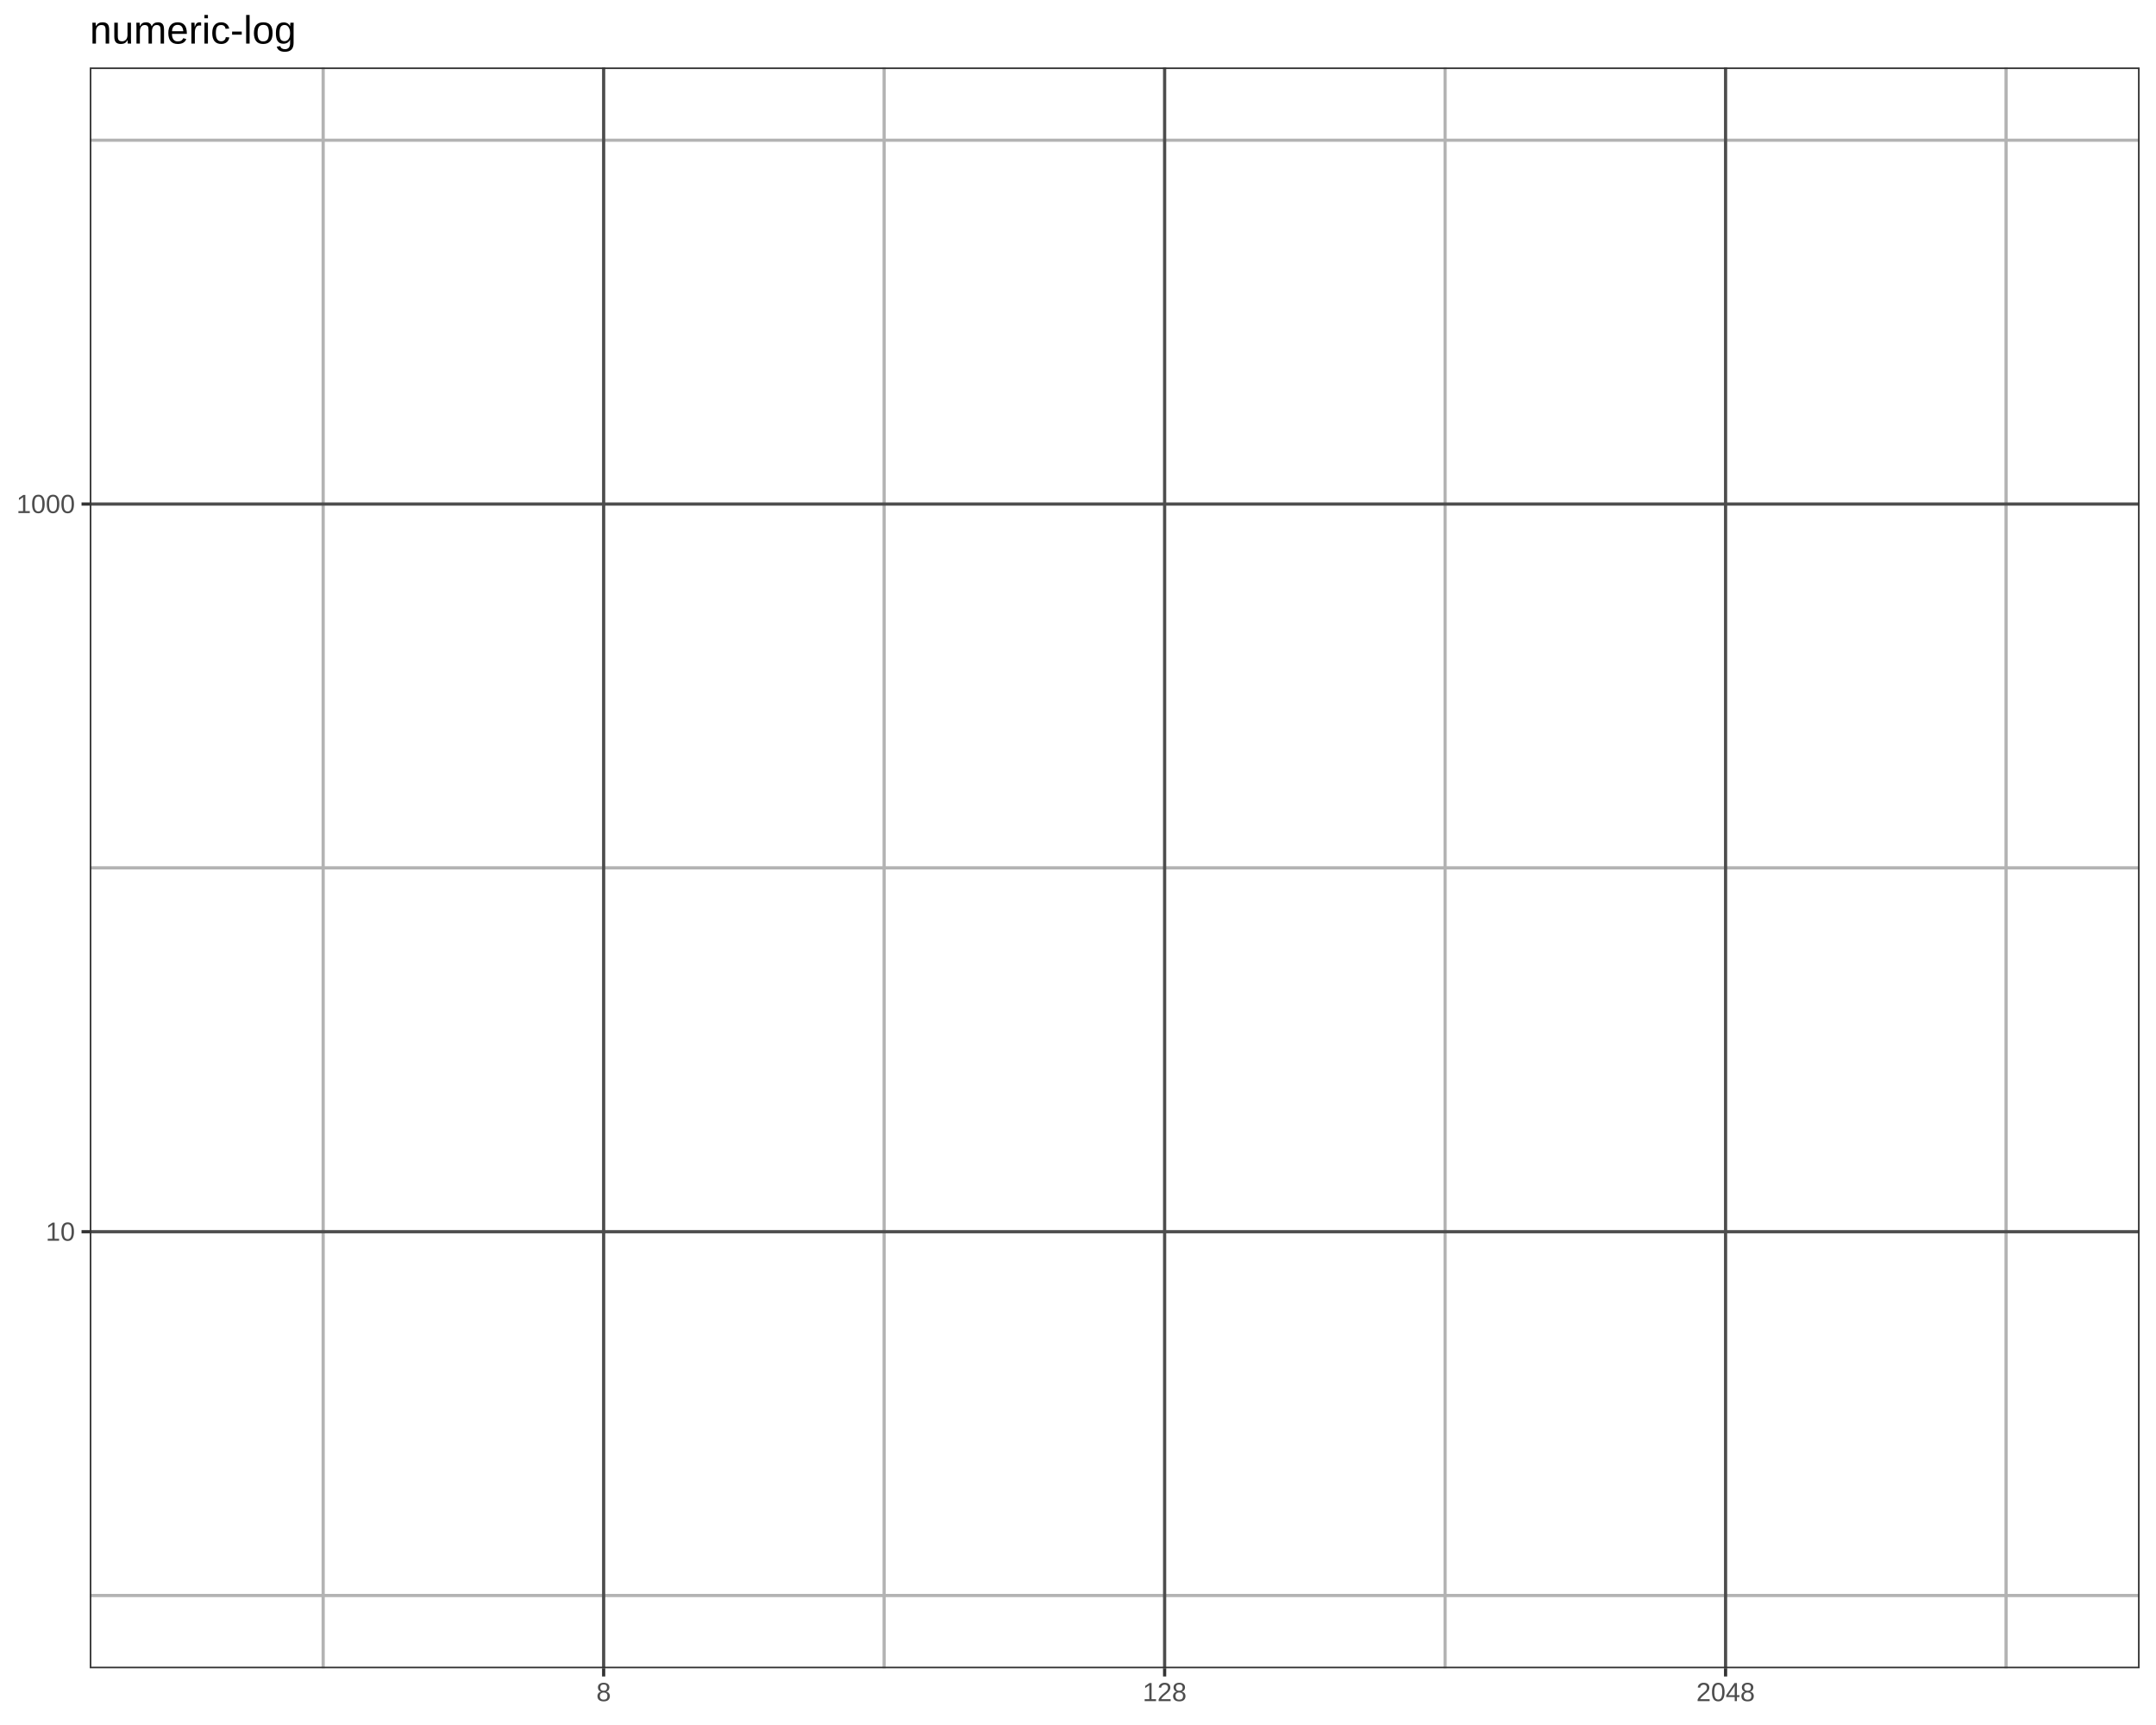
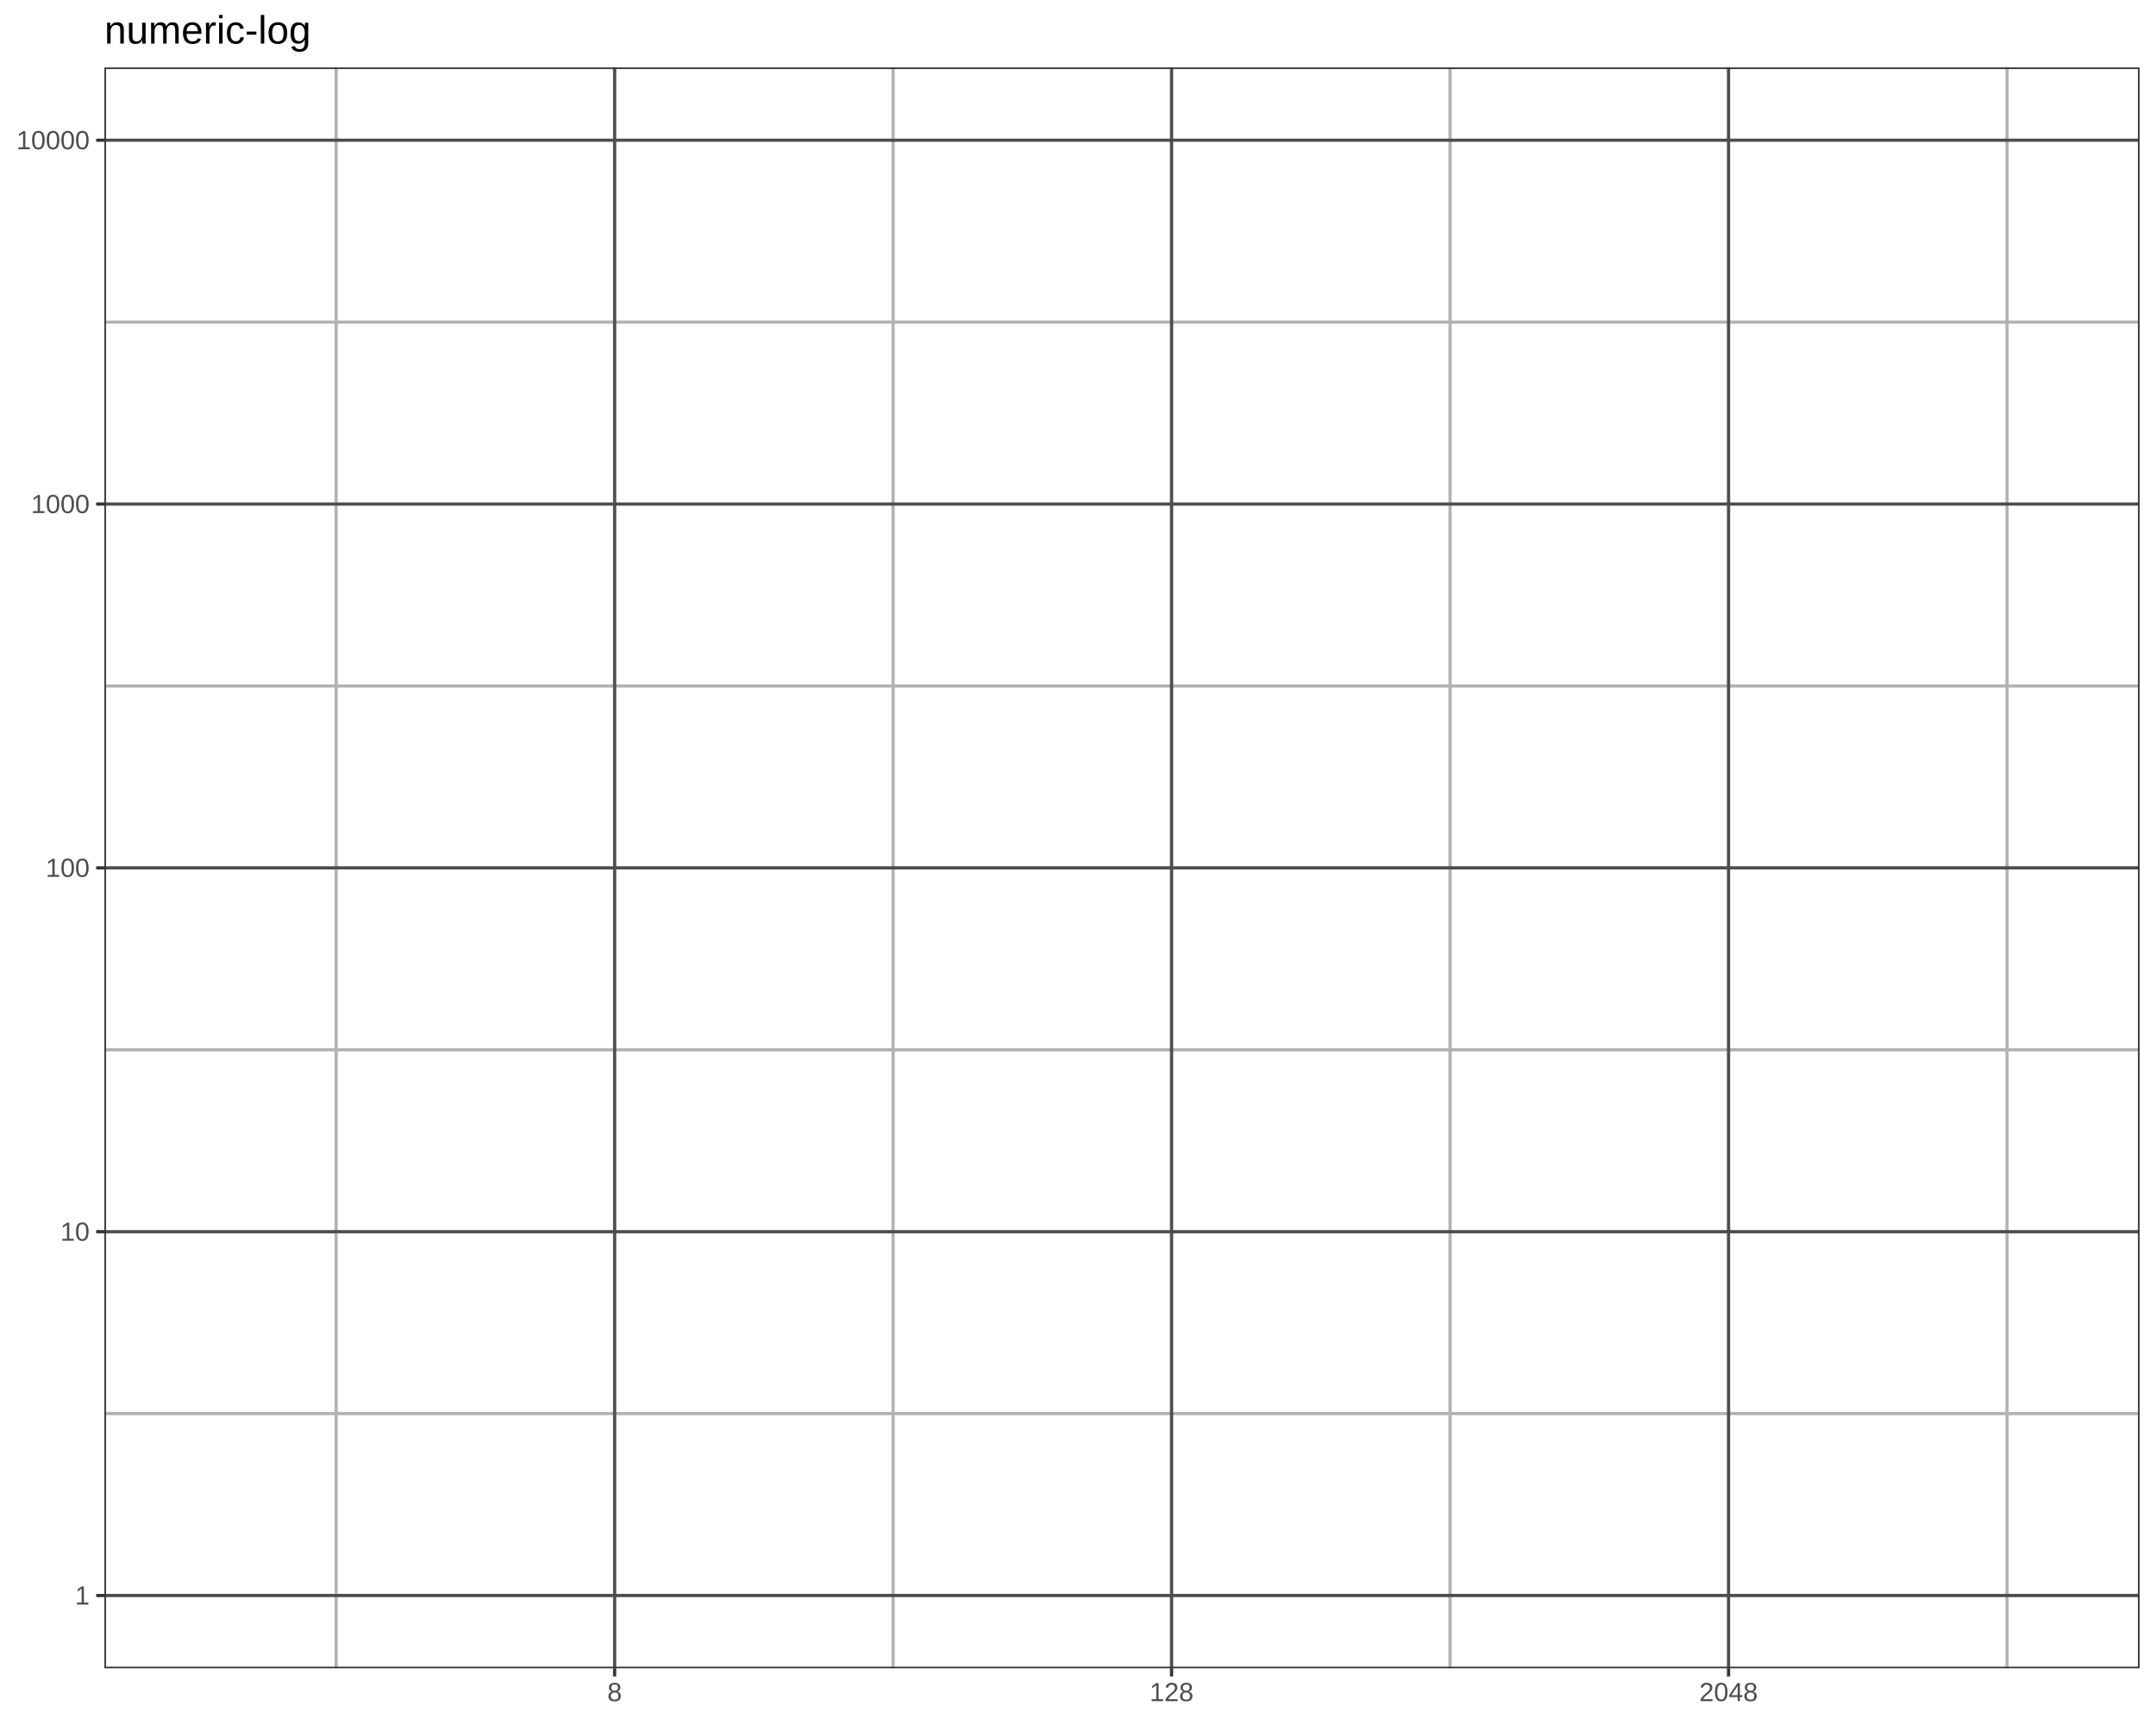
<svg xmlns="http://www.w3.org/2000/svg" viewBox="0 0 720.00 576.00">
  <defs>
    <style type="text/css">
    line, polyline, polygon, path, rect, circle {
      fill: none;
      stroke: #000000;
      stroke-linecap: round;
      stroke-linejoin: round;
      stroke-miterlimit: 10.00;
    }
  </style>
  </defs>
  <rect width="100%" height="100%" style="stroke: none; fill: #FFFFFF;" />
  <rect x="0.00" y="0.00" width="720.00" height="576.00" style="stroke-width: 1.07; stroke: #FFFFFF; fill: #FFFFFF;" />
  <defs>
-     <clipPath id="cpMjkuOTd8NzE0LjUyfDU1Ny4wNnwyMi41Mg==">
-       <rect x="29.97" y="22.52" width="684.55" height="534.54" />
+     <clipPath id="cpMzQuODZ8NzE0LjUyfDU1Ny4wNnwyMi41Mg==">
+       <rect x="34.86" y="22.52" width="679.66" height="534.54" />
    </clipPath>
  </defs>
-   <rect x="29.97" y="22.52" width="684.55" height="534.54" style="stroke-width: 1.07; stroke: none; fill: #FFFFFF;" clip-path="url(#cpMjkuOTd8NzE0LjUyfDU1Ny4wNnwyMi41Mg==)" />
-   <polyline points="29.97,532.76 714.52,532.76 " style="stroke-width: 1.07; stroke: #B3B3B3; stroke-linecap: butt;" clip-path="url(#cpMjkuOTd8NzE0LjUyfDU1Ny4wNnwyMi41Mg==)" />
-   <polyline points="29.97,289.79 714.52,289.79 " style="stroke-width: 1.07; stroke: #B3B3B3; stroke-linecap: butt;" clip-path="url(#cpMjkuOTd8NzE0LjUyfDU1Ny4wNnwyMi41Mg==)" />
-   <polyline points="29.97,46.82 714.52,46.82 " style="stroke-width: 1.07; stroke: #B3B3B3; stroke-linecap: butt;" clip-path="url(#cpMjkuOTd8NzE0LjUyfDU1Ny4wNnwyMi41Mg==)" />
-   <polyline points="107.92,557.06 107.92,22.52 " style="stroke-width: 1.07; stroke: #B3B3B3; stroke-linecap: butt;" clip-path="url(#cpMjkuOTd8NzE0LjUyfDU1Ny4wNnwyMi41Mg==)" />
-   <polyline points="295.26,557.06 295.26,22.52 " style="stroke-width: 1.07; stroke: #B3B3B3; stroke-linecap: butt;" clip-path="url(#cpMjkuOTd8NzE0LjUyfDU1Ny4wNnwyMi41Mg==)" />
-   <polyline points="482.59,557.06 482.59,22.52 " style="stroke-width: 1.07; stroke: #B3B3B3; stroke-linecap: butt;" clip-path="url(#cpMjkuOTd8NzE0LjUyfDU1Ny4wNnwyMi41Mg==)" />
-   <polyline points="669.93,557.06 669.93,22.52 " style="stroke-width: 1.07; stroke: #B3B3B3; stroke-linecap: butt;" clip-path="url(#cpMjkuOTd8NzE0LjUyfDU1Ny4wNnwyMi41Mg==)" />
-   <polyline points="29.97,411.28 714.52,411.28 " style="stroke-width: 1.07; stroke: #4D4D4D; stroke-linecap: butt;" clip-path="url(#cpMjkuOTd8NzE0LjUyfDU1Ny4wNnwyMi41Mg==)" />
-   <polyline points="29.97,168.30 714.52,168.30 " style="stroke-width: 1.07; stroke: #4D4D4D; stroke-linecap: butt;" clip-path="url(#cpMjkuOTd8NzE0LjUyfDU1Ny4wNnwyMi41Mg==)" />
-   <polyline points="201.59,557.06 201.59,22.52 " style="stroke-width: 1.07; stroke: #4D4D4D; stroke-linecap: butt;" clip-path="url(#cpMjkuOTd8NzE0LjUyfDU1Ny4wNnwyMi41Mg==)" />
-   <polyline points="388.93,557.06 388.93,22.52 " style="stroke-width: 1.07; stroke: #4D4D4D; stroke-linecap: butt;" clip-path="url(#cpMjkuOTd8NzE0LjUyfDU1Ny4wNnwyMi41Mg==)" />
-   <polyline points="576.26,557.06 576.26,22.52 " style="stroke-width: 1.07; stroke: #4D4D4D; stroke-linecap: butt;" clip-path="url(#cpMjkuOTd8NzE0LjUyfDU1Ny4wNnwyMi41Mg==)" />
-   <rect x="29.97" y="22.52" width="684.55" height="534.54" style="stroke-width: 1.07; stroke: #333333;" clip-path="url(#cpMjkuOTd8NzE0LjUyfDU1Ny4wNnwyMi41Mg==)" />
+   <rect x="34.86" y="22.52" width="679.66" height="534.54" style="stroke-width: 1.07; stroke: none; fill: #FFFFFF;" clip-path="url(#cpMzQuODZ8NzE0LjUyfDU1Ny4wNnwyMi41Mg==)" />
+   <polyline points="34.86,472.02 714.52,472.02 " style="stroke-width: 1.07; stroke: #B3B3B3; stroke-linecap: butt;" clip-path="url(#cpMzQuODZ8NzE0LjUyfDU1Ny4wNnwyMi41Mg==)" />
+   <polyline points="34.86,350.53 714.52,350.53 " style="stroke-width: 1.07; stroke: #B3B3B3; stroke-linecap: butt;" clip-path="url(#cpMzQuODZ8NzE0LjUyfDU1Ny4wNnwyMi41Mg==)" />
+   <polyline points="34.86,229.05 714.52,229.05 " style="stroke-width: 1.07; stroke: #B3B3B3; stroke-linecap: butt;" clip-path="url(#cpMzQuODZ8NzE0LjUyfDU1Ny4wNnwyMi41Mg==)" />
+   <polyline points="34.86,107.56 714.52,107.56 " style="stroke-width: 1.07; stroke: #B3B3B3; stroke-linecap: butt;" clip-path="url(#cpMzQuODZ8NzE0LjUyfDU1Ny4wNnwyMi41Mg==)" />
+   <polyline points="112.26,557.06 112.26,22.52 " style="stroke-width: 1.07; stroke: #B3B3B3; stroke-linecap: butt;" clip-path="url(#cpMzQuODZ8NzE0LjUyfDU1Ny4wNnwyMi41Mg==)" />
+   <polyline points="298.25,557.06 298.25,22.52 " style="stroke-width: 1.07; stroke: #B3B3B3; stroke-linecap: butt;" clip-path="url(#cpMzQuODZ8NzE0LjUyfDU1Ny4wNnwyMi41Mg==)" />
+   <polyline points="484.25,557.06 484.25,22.52 " style="stroke-width: 1.07; stroke: #B3B3B3; stroke-linecap: butt;" clip-path="url(#cpMzQuODZ8NzE0LjUyfDU1Ny4wNnwyMi41Mg==)" />
+   <polyline points="670.25,557.06 670.25,22.52 " style="stroke-width: 1.07; stroke: #B3B3B3; stroke-linecap: butt;" clip-path="url(#cpMzQuODZ8NzE0LjUyfDU1Ny4wNnwyMi41Mg==)" />
+   <polyline points="34.86,532.76 714.52,532.76 " style="stroke-width: 1.07; stroke: #4D4D4D; stroke-linecap: butt;" clip-path="url(#cpMzQuODZ8NzE0LjUyfDU1Ny4wNnwyMi41Mg==)" />
+   <polyline points="34.86,411.28 714.52,411.28 " style="stroke-width: 1.07; stroke: #4D4D4D; stroke-linecap: butt;" clip-path="url(#cpMzQuODZ8NzE0LjUyfDU1Ny4wNnwyMi41Mg==)" />
+   <polyline points="34.86,289.79 714.52,289.79 " style="stroke-width: 1.07; stroke: #4D4D4D; stroke-linecap: butt;" clip-path="url(#cpMzQuODZ8NzE0LjUyfDU1Ny4wNnwyMi41Mg==)" />
+   <polyline points="34.86,168.30 714.52,168.30 " style="stroke-width: 1.07; stroke: #4D4D4D; stroke-linecap: butt;" clip-path="url(#cpMzQuODZ8NzE0LjUyfDU1Ny4wNnwyMi41Mg==)" />
+   <polyline points="34.86,46.82 714.52,46.82 " style="stroke-width: 1.07; stroke: #4D4D4D; stroke-linecap: butt;" clip-path="url(#cpMzQuODZ8NzE0LjUyfDU1Ny4wNnwyMi41Mg==)" />
+   <polyline points="205.26,557.06 205.26,22.52 " style="stroke-width: 1.07; stroke: #4D4D4D; stroke-linecap: butt;" clip-path="url(#cpMzQuODZ8NzE0LjUyfDU1Ny4wNnwyMi41Mg==)" />
+   <polyline points="391.25,557.06 391.25,22.52 " style="stroke-width: 1.07; stroke: #4D4D4D; stroke-linecap: butt;" clip-path="url(#cpMzQuODZ8NzE0LjUyfDU1Ny4wNnwyMi41Mg==)" />
+   <polyline points="577.25,557.06 577.25,22.52 " style="stroke-width: 1.07; stroke: #4D4D4D; stroke-linecap: butt;" clip-path="url(#cpMzQuODZ8NzE0LjUyfDU1Ny4wNnwyMi41Mg==)" />
+   <rect x="34.86" y="22.52" width="679.66" height="534.54" style="stroke-width: 1.07; stroke: #333333;" clip-path="url(#cpMzQuODZ8NzE0LjUyfDU1Ny4wNnwyMi41Mg==)" />
  <defs>
    <clipPath id="cpMC4wMHw3MjAuMDB8NTc2LjAwfDAuMDA=">
      <rect x="0.00" y="0.00" width="720.00" height="576.00" />
    </clipPath>
  </defs>
  <g clip-path="url(#cpMC4wMHw3MjAuMDB8NTc2LjAwfDAuMDA=)">
-     <text x="15.26" y="414.30" style="font-size: 8.80px; fill: #4D4D4D; font-family: Liberation Sans;" textLength="9.78px" lengthAdjust="spacingAndGlyphs">10</text>
+     <text x="25.04" y="535.78" style="font-size: 8.80px; fill: #4D4D4D; font-family: Liberation Sans;" textLength="4.89px" lengthAdjust="spacingAndGlyphs">1</text>
  </g>
  <g clip-path="url(#cpMC4wMHw3MjAuMDB8NTc2LjAwfDAuMDA=)">
-     <text x="5.48" y="171.33" style="font-size: 8.80px; fill: #4D4D4D; font-family: Liberation Sans;" textLength="19.56px" lengthAdjust="spacingAndGlyphs">1000</text>
-   </g>
-   <polyline points="27.23,411.28 29.97,411.28 " style="stroke-width: 1.07; stroke: #333333; stroke-linecap: butt;" clip-path="url(#cpMC4wMHw3MjAuMDB8NTc2LjAwfDAuMDA=)" />
-   <polyline points="27.23,168.30 29.97,168.30 " style="stroke-width: 1.07; stroke: #333333; stroke-linecap: butt;" clip-path="url(#cpMC4wMHw3MjAuMDB8NTc2LjAwfDAuMDA=)" />
-   <polyline points="201.59,559.80 201.59,557.06 " style="stroke-width: 1.07; stroke: #333333; stroke-linecap: butt;" clip-path="url(#cpMC4wMHw3MjAuMDB8NTc2LjAwfDAuMDA=)" />
-   <polyline points="388.93,559.80 388.93,557.06 " style="stroke-width: 1.07; stroke: #333333; stroke-linecap: butt;" clip-path="url(#cpMC4wMHw3MjAuMDB8NTc2LjAwfDAuMDA=)" />
-   <polyline points="576.26,559.80 576.26,557.06 " style="stroke-width: 1.07; stroke: #333333; stroke-linecap: butt;" clip-path="url(#cpMC4wMHw3MjAuMDB8NTc2LjAwfDAuMDA=)" />
-   <g clip-path="url(#cpMC4wMHw3MjAuMDB8NTc2LjAwfDAuMDA=)">
-     <text x="199.15" y="568.04" style="font-size: 8.80px; fill: #4D4D4D; font-family: Liberation Sans;" textLength="4.89px" lengthAdjust="spacingAndGlyphs">8</text>
+     <text x="20.15" y="414.30" style="font-size: 8.80px; fill: #4D4D4D; font-family: Liberation Sans;" textLength="9.78px" lengthAdjust="spacingAndGlyphs">10</text>
  </g>
  <g clip-path="url(#cpMC4wMHw3MjAuMDB8NTc2LjAwfDAuMDA=)">
-     <text x="381.59" y="568.04" style="font-size: 8.80px; fill: #4D4D4D; font-family: Liberation Sans;" textLength="14.67px" lengthAdjust="spacingAndGlyphs">128</text>
+     <text x="15.26" y="292.81" style="font-size: 8.80px; fill: #4D4D4D; font-family: Liberation Sans;" textLength="14.67px" lengthAdjust="spacingAndGlyphs">100</text>
  </g>
  <g clip-path="url(#cpMC4wMHw3MjAuMDB8NTc2LjAwfDAuMDA=)">
-     <text x="566.48" y="568.04" style="font-size: 8.80px; fill: #4D4D4D; font-family: Liberation Sans;" textLength="19.56px" lengthAdjust="spacingAndGlyphs">2048</text>
+     <text x="10.37" y="171.33" style="font-size: 8.80px; fill: #4D4D4D; font-family: Liberation Sans;" textLength="19.56px" lengthAdjust="spacingAndGlyphs">1000</text>
  </g>
  <g clip-path="url(#cpMC4wMHw3MjAuMDB8NTc2LjAwfDAuMDA=)">
-     <text x="29.97" y="14.56" style="font-size: 13.20px; font-family: Liberation Sans;" textLength="68.88px" lengthAdjust="spacingAndGlyphs">numeric-log</text>
+     <text x="5.48" y="49.84" style="font-size: 8.80px; fill: #4D4D4D; font-family: Liberation Sans;" textLength="24.45px" lengthAdjust="spacingAndGlyphs">10000</text>
+   </g>
+   <polyline points="32.12,532.76 34.86,532.76 " style="stroke-width: 1.07; stroke: #333333; stroke-linecap: butt;" clip-path="url(#cpMC4wMHw3MjAuMDB8NTc2LjAwfDAuMDA=)" />
+   <polyline points="32.12,411.28 34.86,411.28 " style="stroke-width: 1.07; stroke: #333333; stroke-linecap: butt;" clip-path="url(#cpMC4wMHw3MjAuMDB8NTc2LjAwfDAuMDA=)" />
+   <polyline points="32.12,289.79 34.86,289.79 " style="stroke-width: 1.07; stroke: #333333; stroke-linecap: butt;" clip-path="url(#cpMC4wMHw3MjAuMDB8NTc2LjAwfDAuMDA=)" />
+   <polyline points="32.12,168.30 34.86,168.30 " style="stroke-width: 1.07; stroke: #333333; stroke-linecap: butt;" clip-path="url(#cpMC4wMHw3MjAuMDB8NTc2LjAwfDAuMDA=)" />
+   <polyline points="32.12,46.82 34.86,46.82 " style="stroke-width: 1.07; stroke: #333333; stroke-linecap: butt;" clip-path="url(#cpMC4wMHw3MjAuMDB8NTc2LjAwfDAuMDA=)" />
+   <polyline points="205.26,559.80 205.26,557.06 " style="stroke-width: 1.07; stroke: #333333; stroke-linecap: butt;" clip-path="url(#cpMC4wMHw3MjAuMDB8NTc2LjAwfDAuMDA=)" />
+   <polyline points="391.25,559.80 391.25,557.06 " style="stroke-width: 1.07; stroke: #333333; stroke-linecap: butt;" clip-path="url(#cpMC4wMHw3MjAuMDB8NTc2LjAwfDAuMDA=)" />
+   <polyline points="577.25,559.80 577.25,557.06 " style="stroke-width: 1.07; stroke: #333333; stroke-linecap: butt;" clip-path="url(#cpMC4wMHw3MjAuMDB8NTc2LjAwfDAuMDA=)" />
+   <g clip-path="url(#cpMC4wMHw3MjAuMDB8NTc2LjAwfDAuMDA=)">
+     <text x="202.81" y="568.04" style="font-size: 8.80px; fill: #4D4D4D; font-family: Liberation Sans;" textLength="4.89px" lengthAdjust="spacingAndGlyphs">8</text>
+   </g>
+   <g clip-path="url(#cpMC4wMHw3MjAuMDB8NTc2LjAwfDAuMDA=)">
+     <text x="383.92" y="568.04" style="font-size: 8.80px; fill: #4D4D4D; font-family: Liberation Sans;" textLength="14.67px" lengthAdjust="spacingAndGlyphs">128</text>
+   </g>
+   <g clip-path="url(#cpMC4wMHw3MjAuMDB8NTc2LjAwfDAuMDA=)">
+     <text x="567.47" y="568.04" style="font-size: 8.80px; fill: #4D4D4D; font-family: Liberation Sans;" textLength="19.56px" lengthAdjust="spacingAndGlyphs">2048</text>
+   </g>
+   <g clip-path="url(#cpMC4wMHw3MjAuMDB8NTc2LjAwfDAuMDA=)">
+     <text x="34.86" y="14.56" style="font-size: 13.20px; font-family: Liberation Sans;" textLength="68.88px" lengthAdjust="spacingAndGlyphs">numeric-log</text>
  </g>
</svg>
